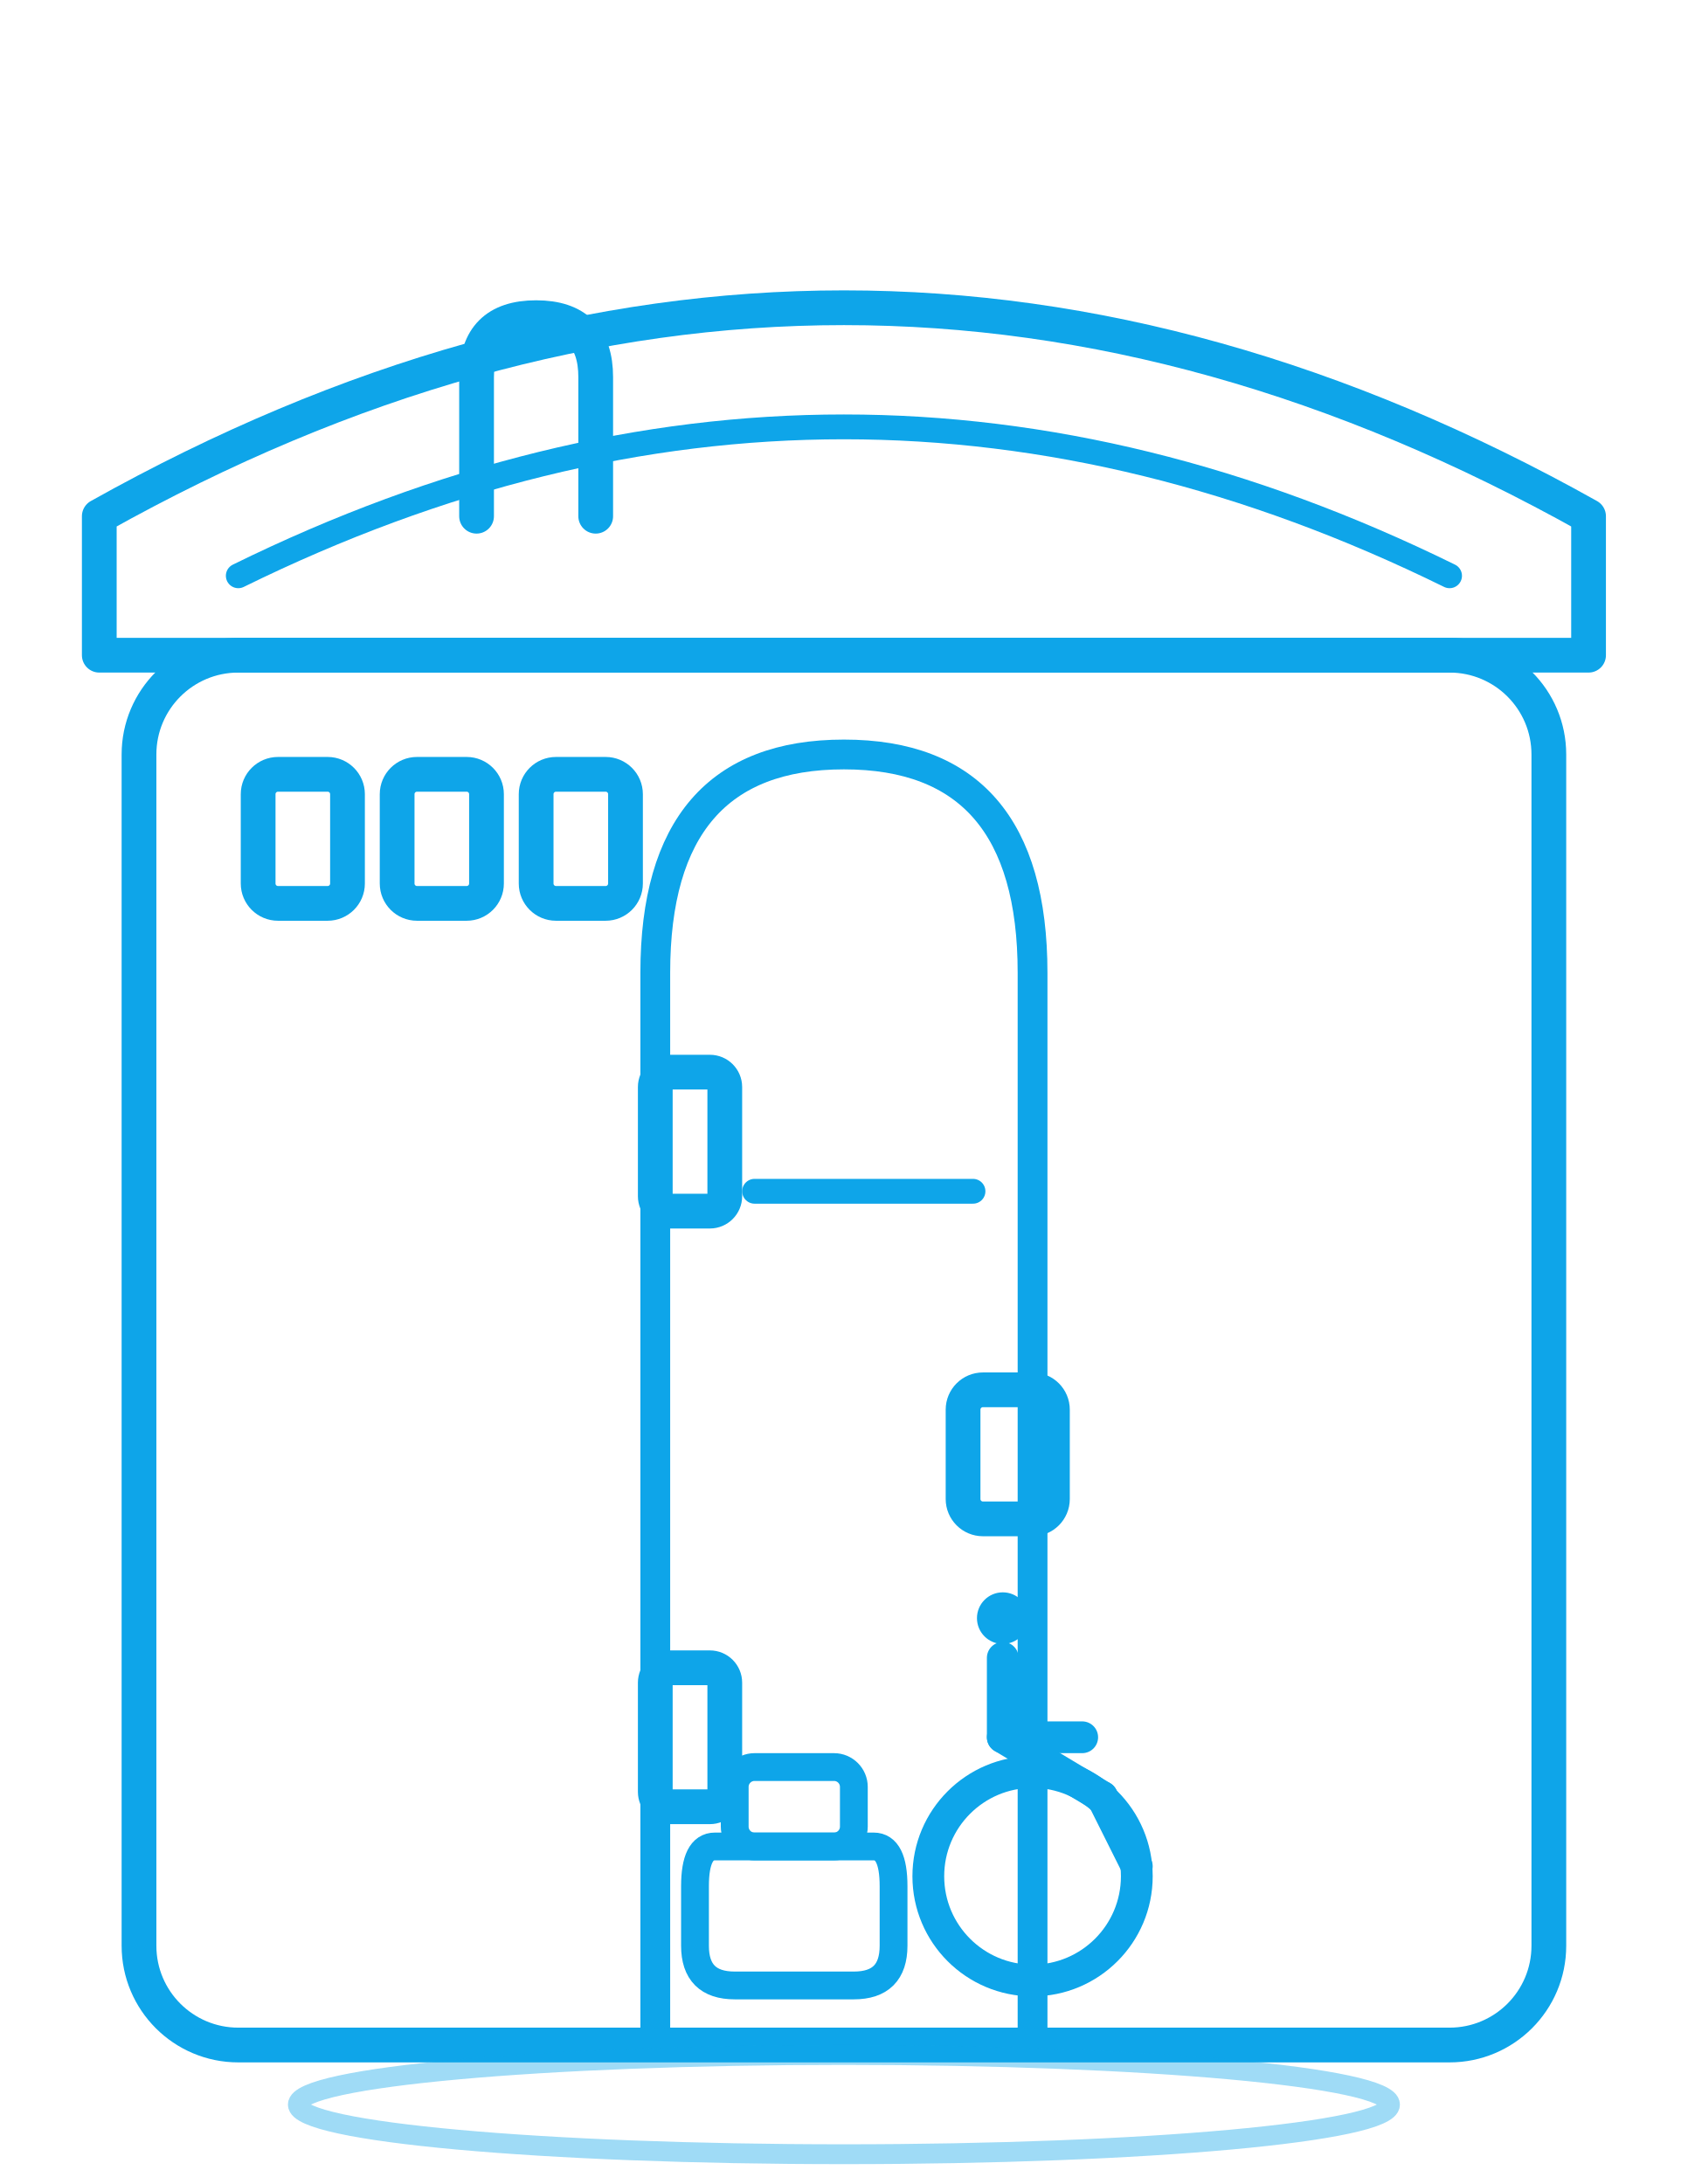
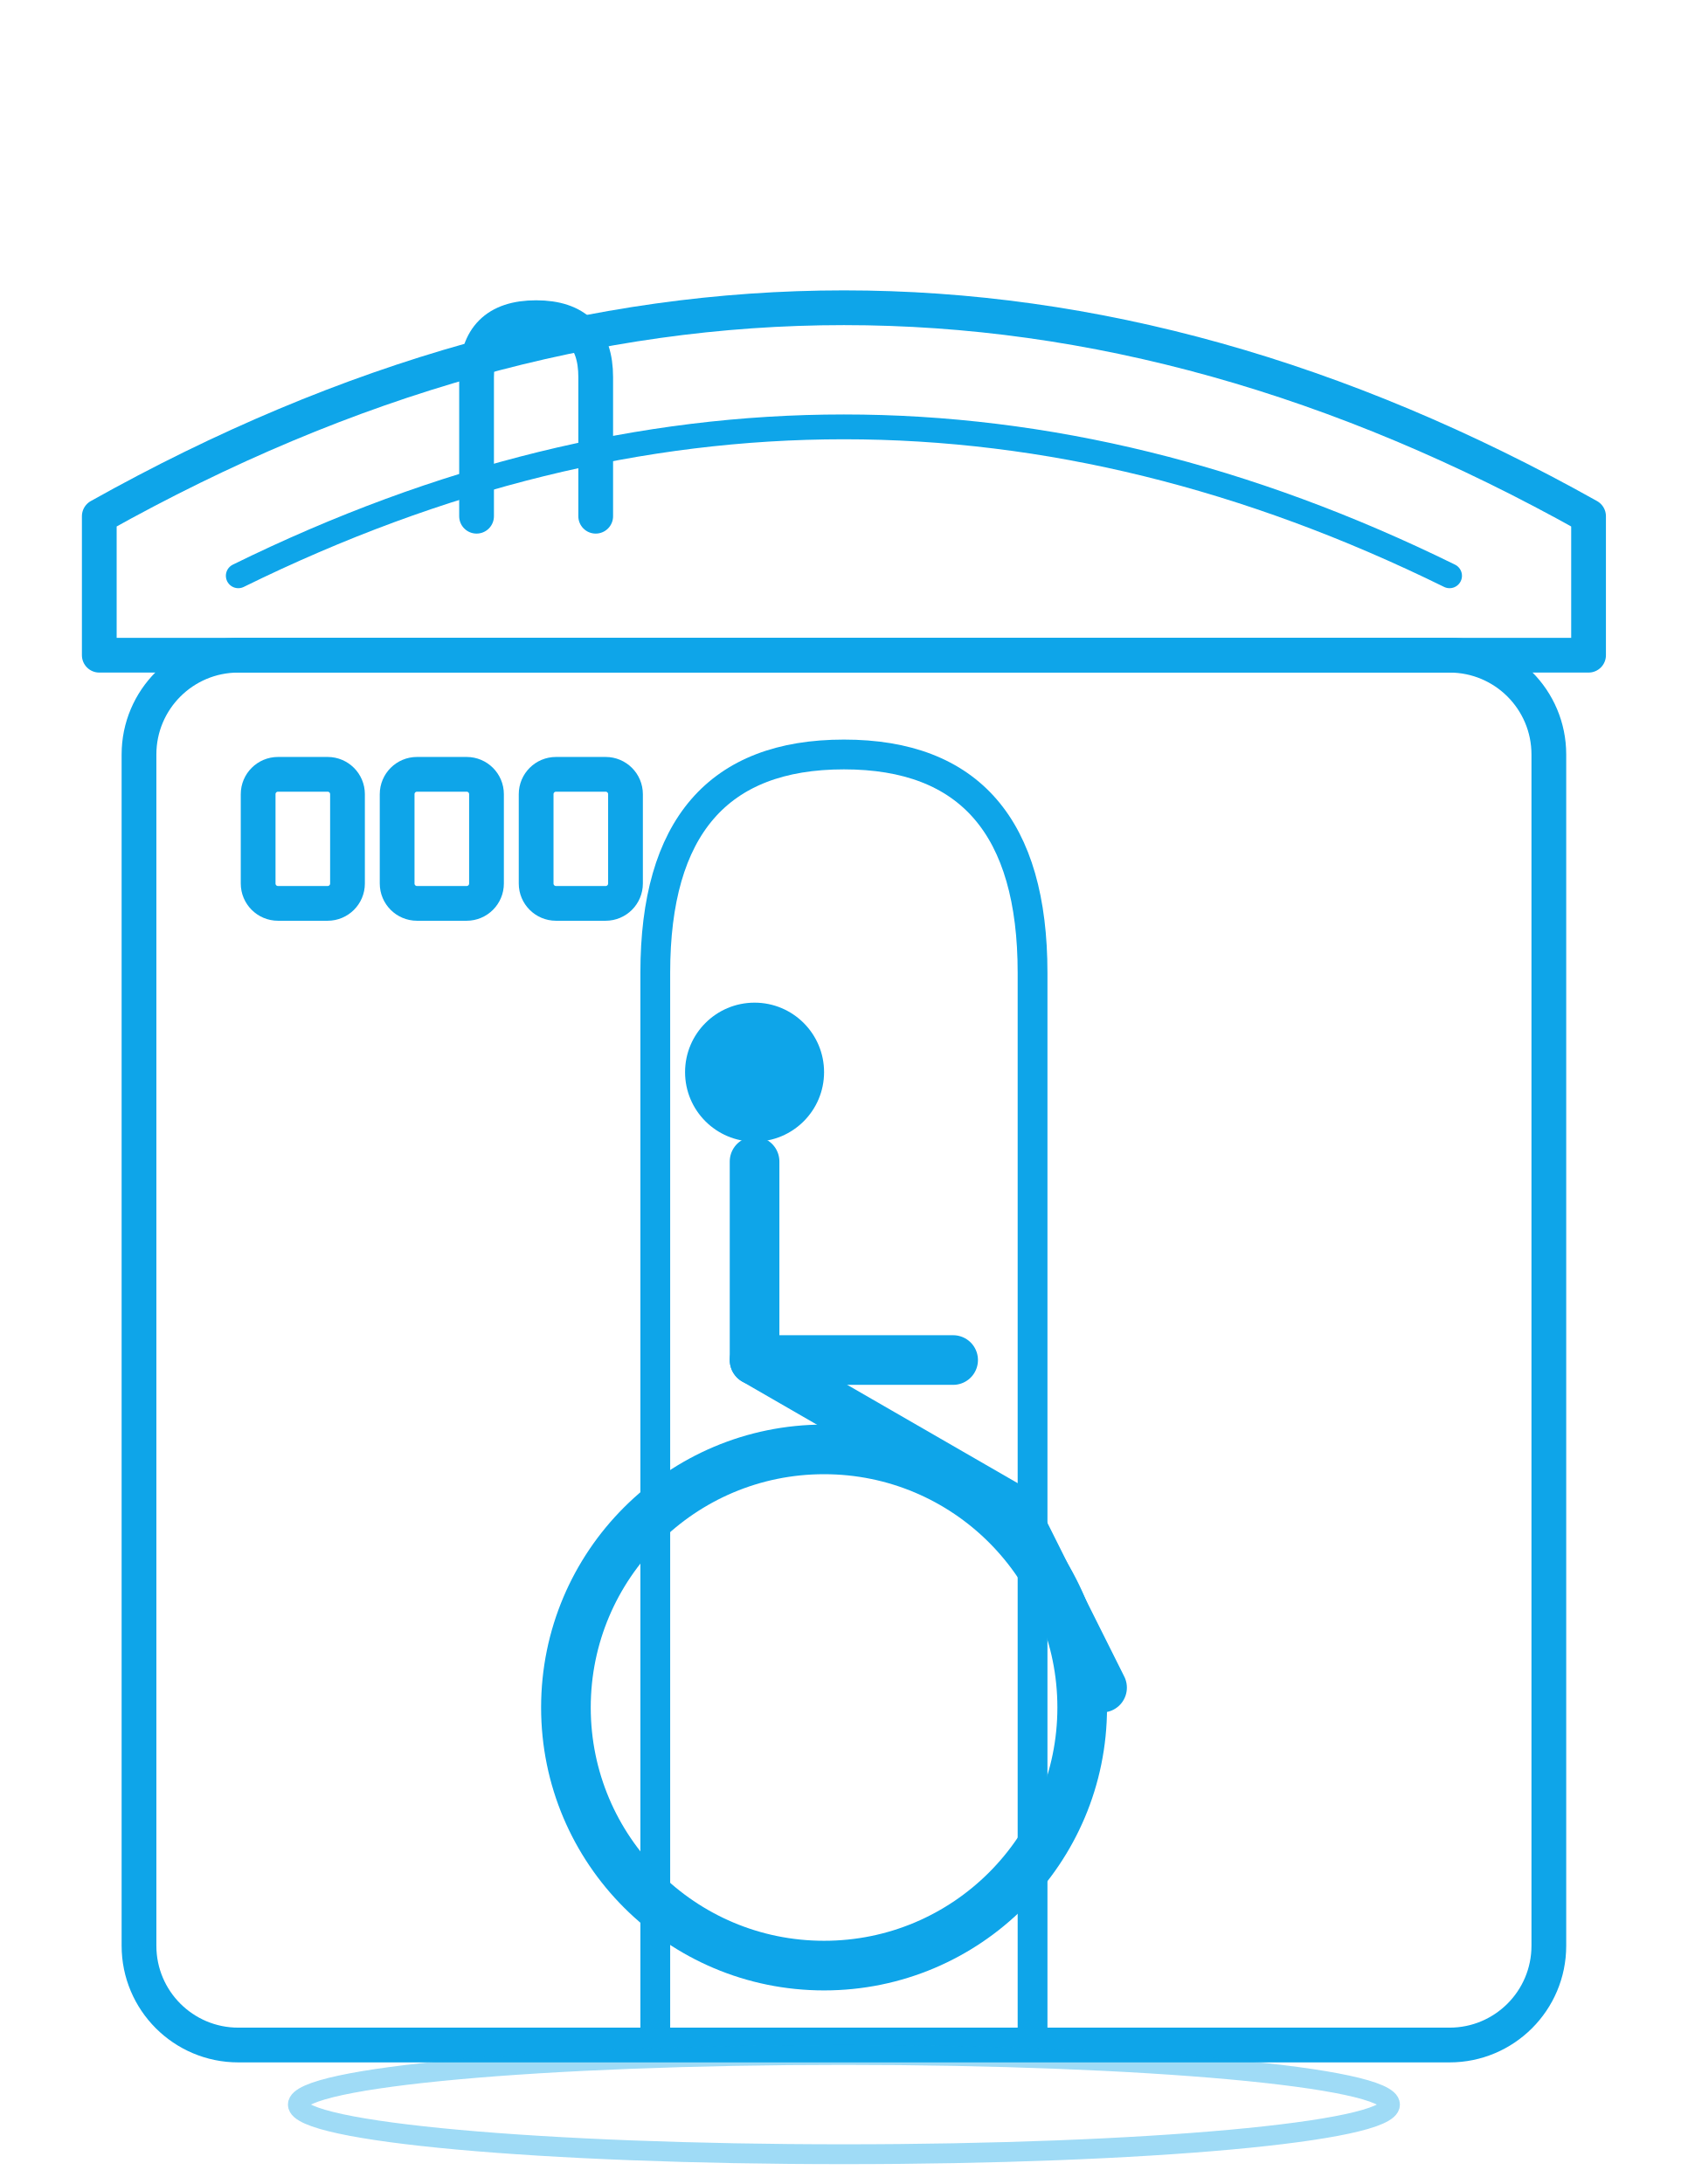
<svg xmlns="http://www.w3.org/2000/svg" viewBox="0 0 170 220" stroke="#0ea5e9" stroke-width="3.5" fill="none" stroke-linecap="round" stroke-linejoin="round">
  <path d="M10 52 Q85 10 160 52 L160 66 L10 66 Z" />
  <path d="M24 58 Q85 28 146 58" stroke-width="2.5" />
  <path d="M48 52 V38 Q48 32 54 32 Q60 32 60 38 V52" />
  <rect x="14" y="66" width="142" height="140" rx="10" />
  <rect x="26" y="78" width="9" height="13" rx="2" />
  <rect x="40" y="78" width="9" height="13" rx="2" />
  <rect x="54" y="78" width="9" height="13" rx="2" />
  <path d="M66 206 V98 Q66 76 85 76 Q104 76 104 98 V206" stroke-width="3" />
-   <rect x="66" y="108" width="7" height="14" rx="1.5" />
-   <rect x="66" y="168" width="7" height="14" rx="1.5" />
-   <rect x="97" y="140" width="9" height="13" rx="2" />
-   <path d="M76 120 H98" stroke-width="2.5" />
-   <g stroke-width="2.8">
-     <rect x="74" y="178" width="12" height="8" rx="2" />
-     <path d="M72 186 q-2 0 -2 4 v6 q0 4 4 4 h12 q4 0 4 -4 v-6 q0 -4 -2 -4 Z" />
-   </g>
-   <g transform="translate(95,160)" stroke-width="3.2">
-     <circle cx="6" cy="3" r="2.6" fill="#0ea5e9" stroke="none" />
-     <path d="M6 7v8l10 6" />
-     <path d="M6 15h8" />
-     <path d="M16 21l3.5 7" />
-     <circle cx="9" cy="29" r="10.5" />
+   <g transform="translate(60,100)" stroke-width="5">
+     <circle cx="16" cy="8" r="7" fill="#0ea5e9" stroke="none" />
+     <path d="M16 17v20l26 15" />
+     <path d="M16 37h20" />
+     <path d="M42 52l9 18" />
+     <circle cx="23" cy="72" r="26" />
  </g>
  <ellipse cx="85" cy="212" rx="55" ry="5" stroke-width="2" opacity="0.4" />
</svg>
